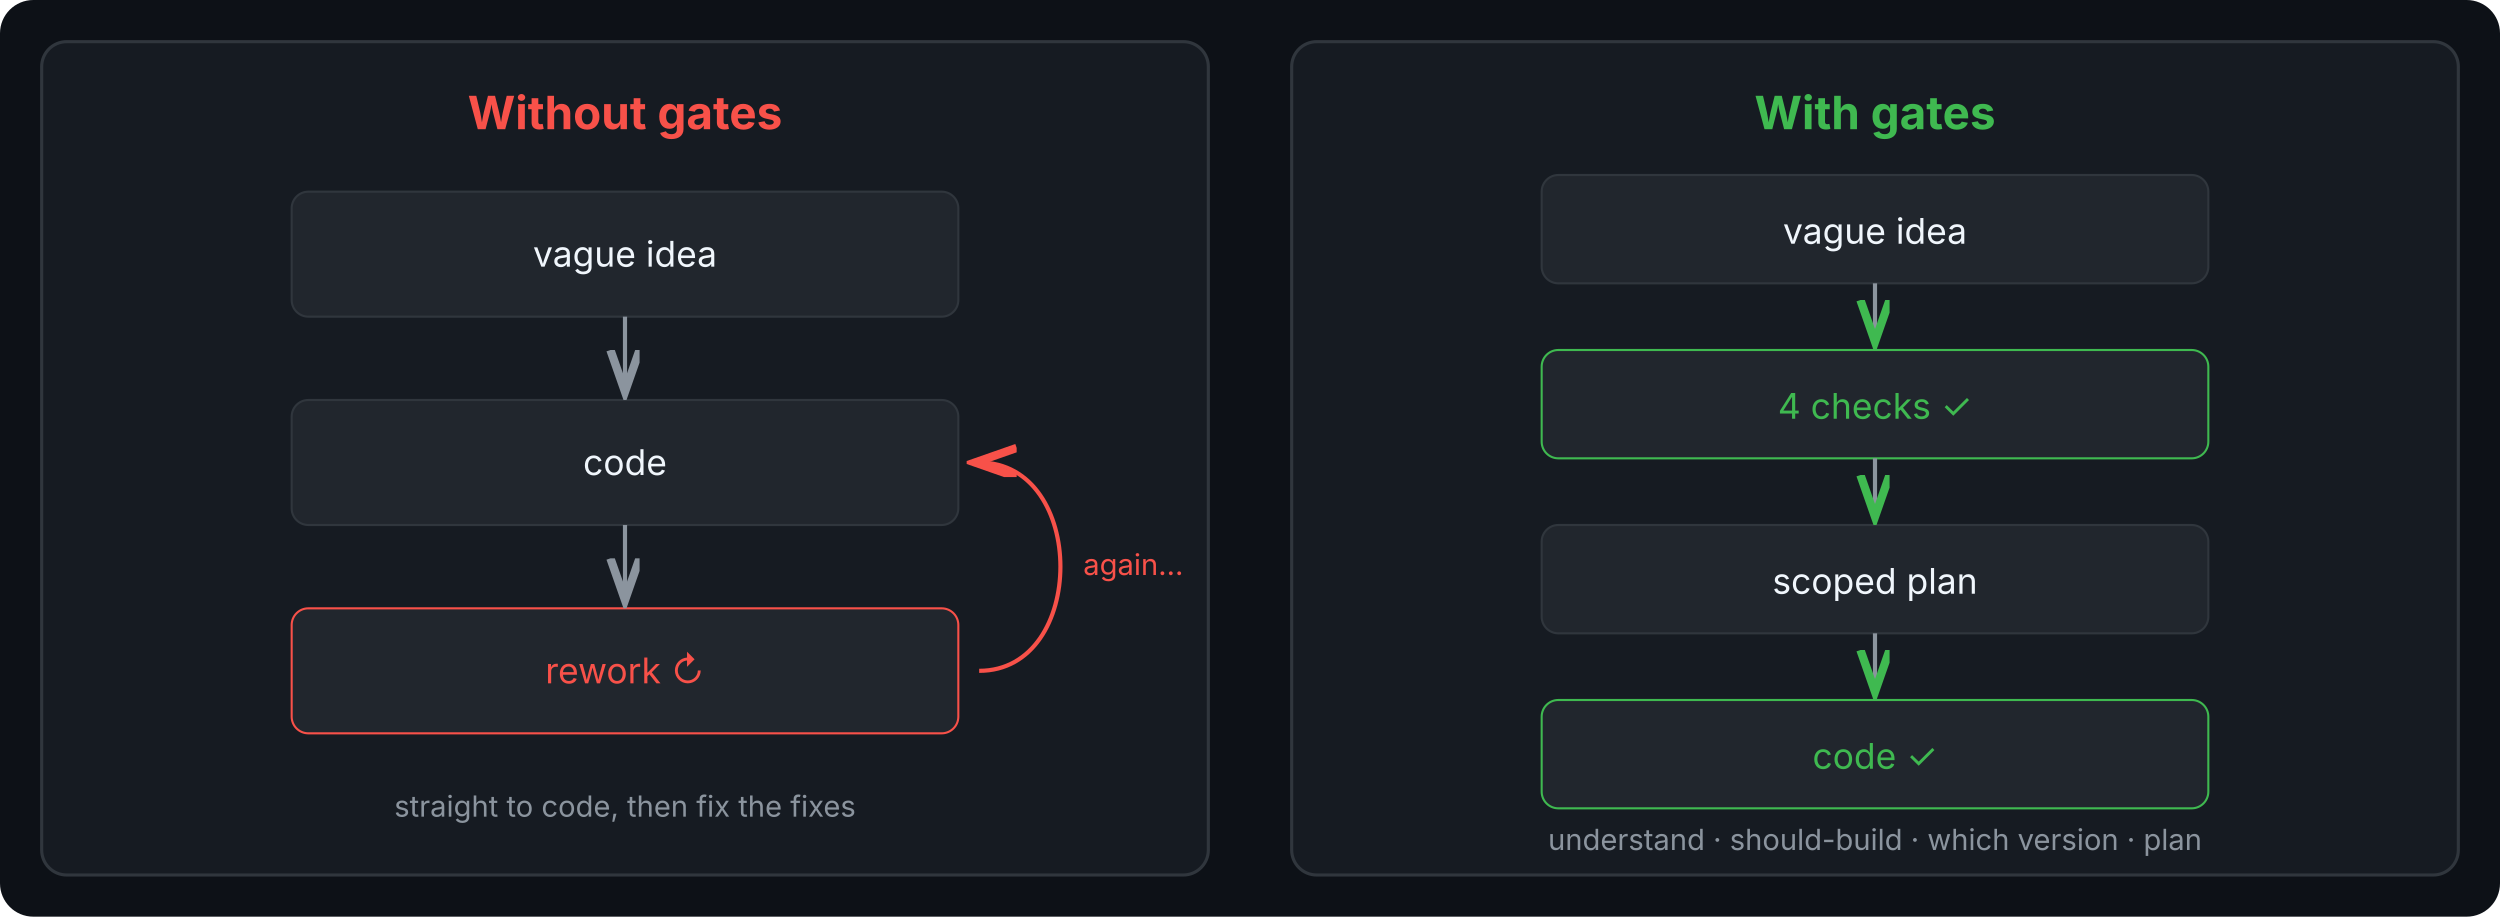
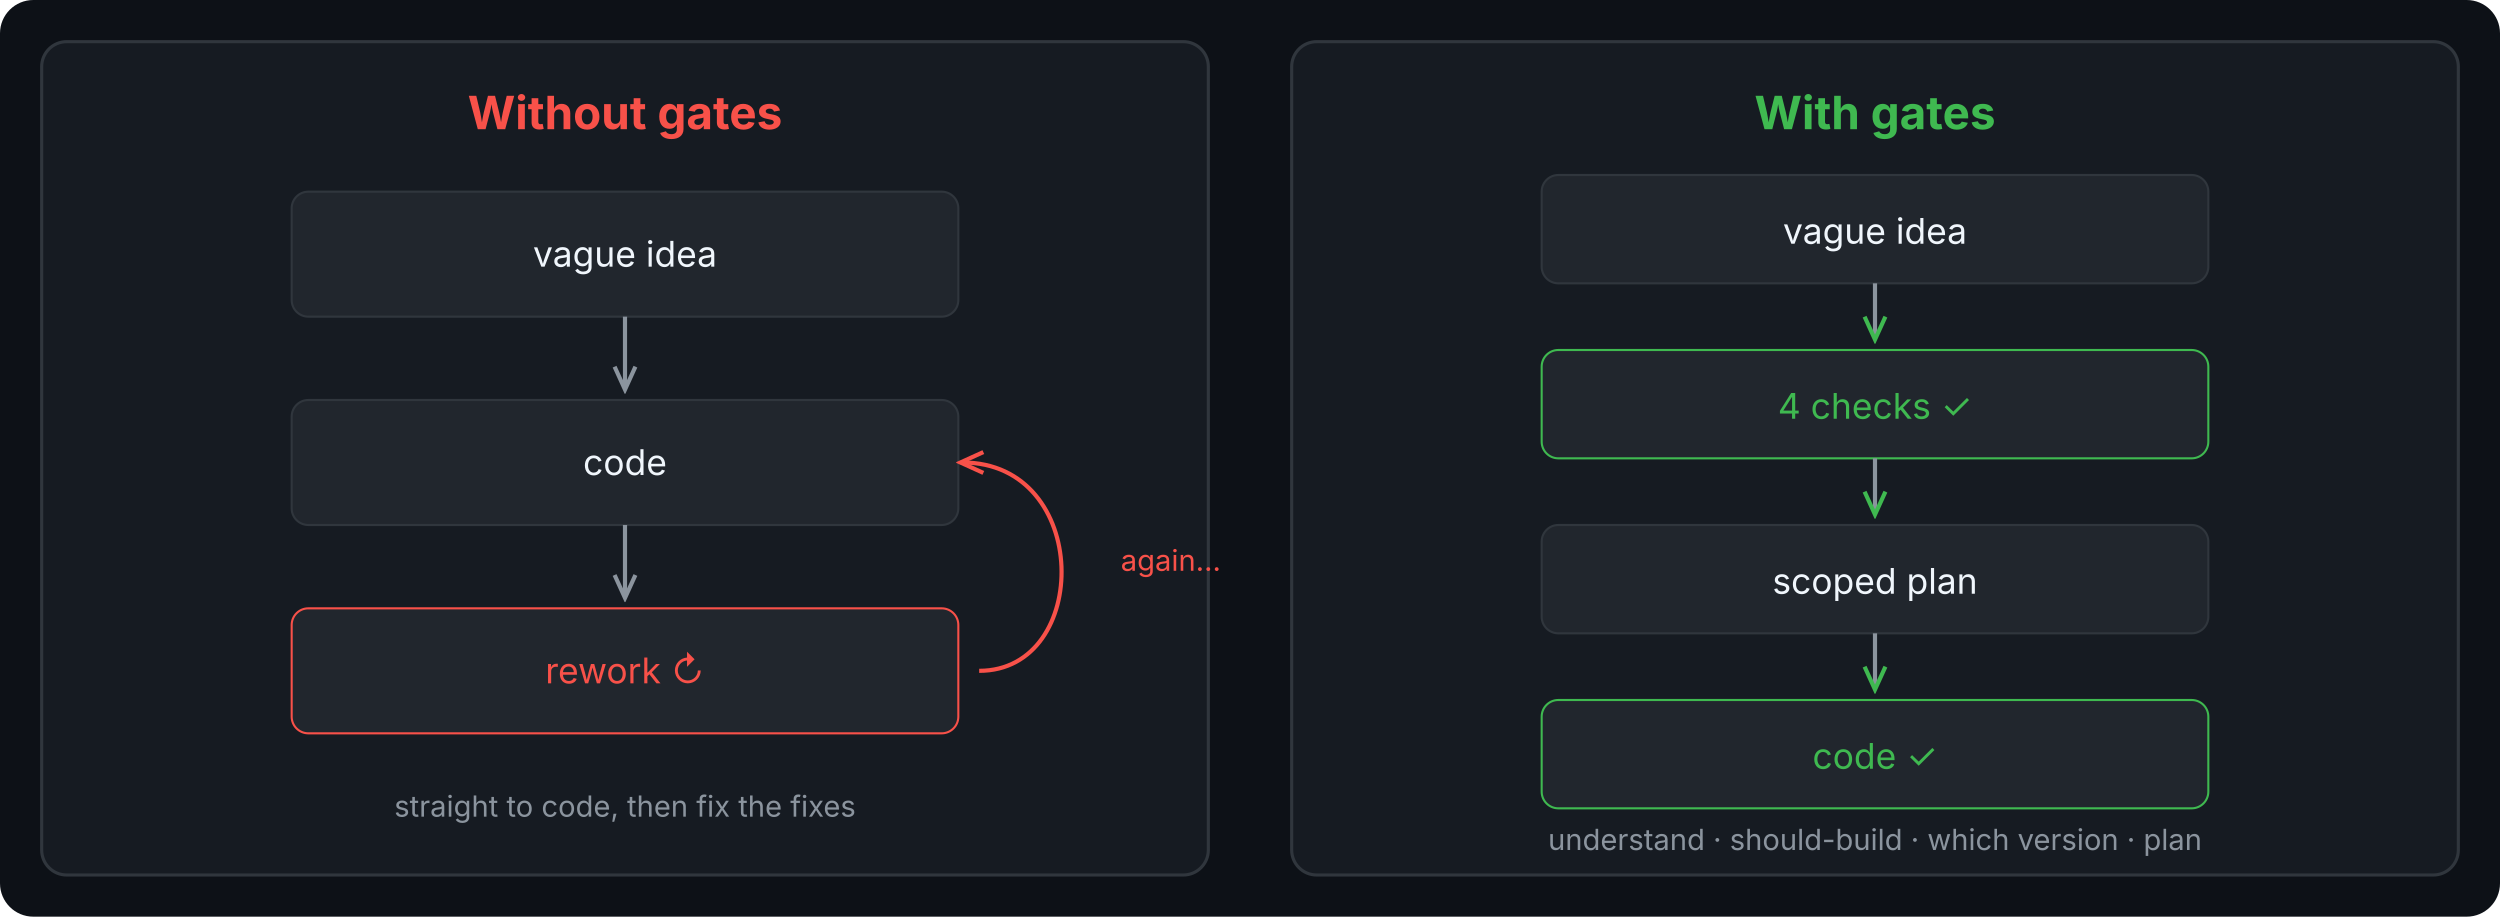
<svg xmlns="http://www.w3.org/2000/svg" width="1200" height="440" viewBox="0 0 1200 440" font-family="-apple-system,BlinkMacSystemFont,Segoe UI,sans-serif">
  <rect width="1200" height="440" rx="16" fill="#0d1117" />
  <defs>
-     <marker id="arr" markerWidth="12" markerHeight="12" refX="9" refY="3.5" orient="auto">
-       <path d="M0,0 L10,3.5 L0,7" fill="none" stroke="#8b949e" stroke-width="2" />
+     <marker id="arr" markerWidth="14" markerHeight="12" refX="11" refY="6" orient="auto" markerUnits="userSpaceOnUse">
+       <path d="M1,1 L12,6 L1,11" fill="none" stroke="#8b949e" stroke-width="2" />
    </marker>
-     <marker id="arrR" markerWidth="12" markerHeight="12" refX="9" refY="3.5" orient="auto">
-       <path d="M0,0 L10,3.5 L0,7" fill="none" stroke="#f85149" stroke-width="2" />
+     <marker id="arrR" markerWidth="14" markerHeight="12" refX="11" refY="6" orient="auto" markerUnits="userSpaceOnUse">
+       <path d="M1,1 L12,6 L1,11" fill="none" stroke="#f85149" stroke-width="2" />
    </marker>
-     <marker id="arrG" markerWidth="12" markerHeight="12" refX="9" refY="3.5" orient="auto">
-       <path d="M0,0 L10,3.5 L0,7" fill="none" stroke="#3fb950" stroke-width="2" />
+     <marker id="arrG" markerWidth="14" markerHeight="12" refX="11" refY="6" orient="auto" markerUnits="userSpaceOnUse">
+       <path d="M1,1 L12,6 L1,11" fill="none" stroke="#3fb950" stroke-width="2" />
    </marker>
  </defs>
  <rect x="20" y="20" width="560" height="400" rx="12" fill="#161b22" stroke="#30363d" stroke-width="1.5" />
  <text x="300" y="62" text-anchor="middle" fill="#f85149" font-size="22" font-weight="bold">Without gates</text>
  <rect x="140" y="92" width="320" height="60" rx="8" fill="#21262d" stroke="#30363d" />
  <text x="300" y="128" text-anchor="middle" fill="#f0f6fc" font-size="17">vague idea</text>
  <rect x="140" y="192" width="320" height="60" rx="8" fill="#21262d" stroke="#30363d" />
  <text x="300" y="228" text-anchor="middle" fill="#f0f6fc" font-size="17">code</text>
  <rect x="140" y="292" width="320" height="60" rx="8" fill="#21262d" stroke="#f85149" />
  <text x="300" y="328" text-anchor="middle" fill="#f85149" font-size="17">rework ↻</text>
  <line x1="300" y1="152" x2="300" y2="186" stroke="#8b949e" stroke-width="2" marker-end="url(#arr)" />
  <line x1="300" y1="252" x2="300" y2="286" stroke="#8b949e" stroke-width="2" marker-end="url(#arr)" />
-   <path d="M470 322 C 522 322, 522 222, 470 222" fill="none" stroke="#f85149" stroke-width="2" marker-end="url(#arrR)" />
-   <text x="544" y="276" text-anchor="middle" fill="#f85149" font-size="14">again…</text>
+   <path d="M470 322 C 524 322, 524 222, 462 222" fill="none" stroke="#f85149" stroke-width="2" marker-end="url(#arrR)" />
+   <text x="562" y="274" text-anchor="middle" fill="#f85149" font-size="14">again…</text>
  <text x="300" y="392" text-anchor="middle" fill="#8b949e" font-size="14">straight to code, then fix the fixes</text>
  <rect x="620" y="20" width="560" height="400" rx="12" fill="#161b22" stroke="#30363d" stroke-width="1.5" />
  <text x="900" y="62" text-anchor="middle" fill="#3fb950" font-size="22" font-weight="bold">With gates</text>
  <rect x="740" y="84" width="320" height="52" rx="8" fill="#21262d" stroke="#30363d" />
  <text x="900" y="117" text-anchor="middle" fill="#f0f6fc" font-size="17">vague idea</text>
  <rect x="740" y="168" width="320" height="52" rx="8" fill="#21262d" stroke="#3fb950" />
  <text x="900" y="201" text-anchor="middle" fill="#3fb950" font-size="17">4 checks ✓</text>
  <rect x="740" y="252" width="320" height="52" rx="8" fill="#21262d" stroke="#30363d" />
  <text x="900" y="285" text-anchor="middle" fill="#f0f6fc" font-size="17">scoped plan</text>
  <rect x="740" y="336" width="320" height="52" rx="8" fill="#21262d" stroke="#3fb950" />
  <text x="900" y="369" text-anchor="middle" fill="#3fb950" font-size="17">code ✓</text>
  <line x1="900" y1="136" x2="900" y2="162" stroke="#8b949e" stroke-width="2" marker-end="url(#arrG)" />
  <line x1="900" y1="220" x2="900" y2="246" stroke="#8b949e" stroke-width="2" marker-end="url(#arrG)" />
  <line x1="900" y1="304" x2="900" y2="330" stroke="#8b949e" stroke-width="2" marker-end="url(#arrG)" />
  <text x="900" y="408" text-anchor="middle" fill="#8b949e" font-size="14">understand · should-build · which version · plan</text>
</svg>
